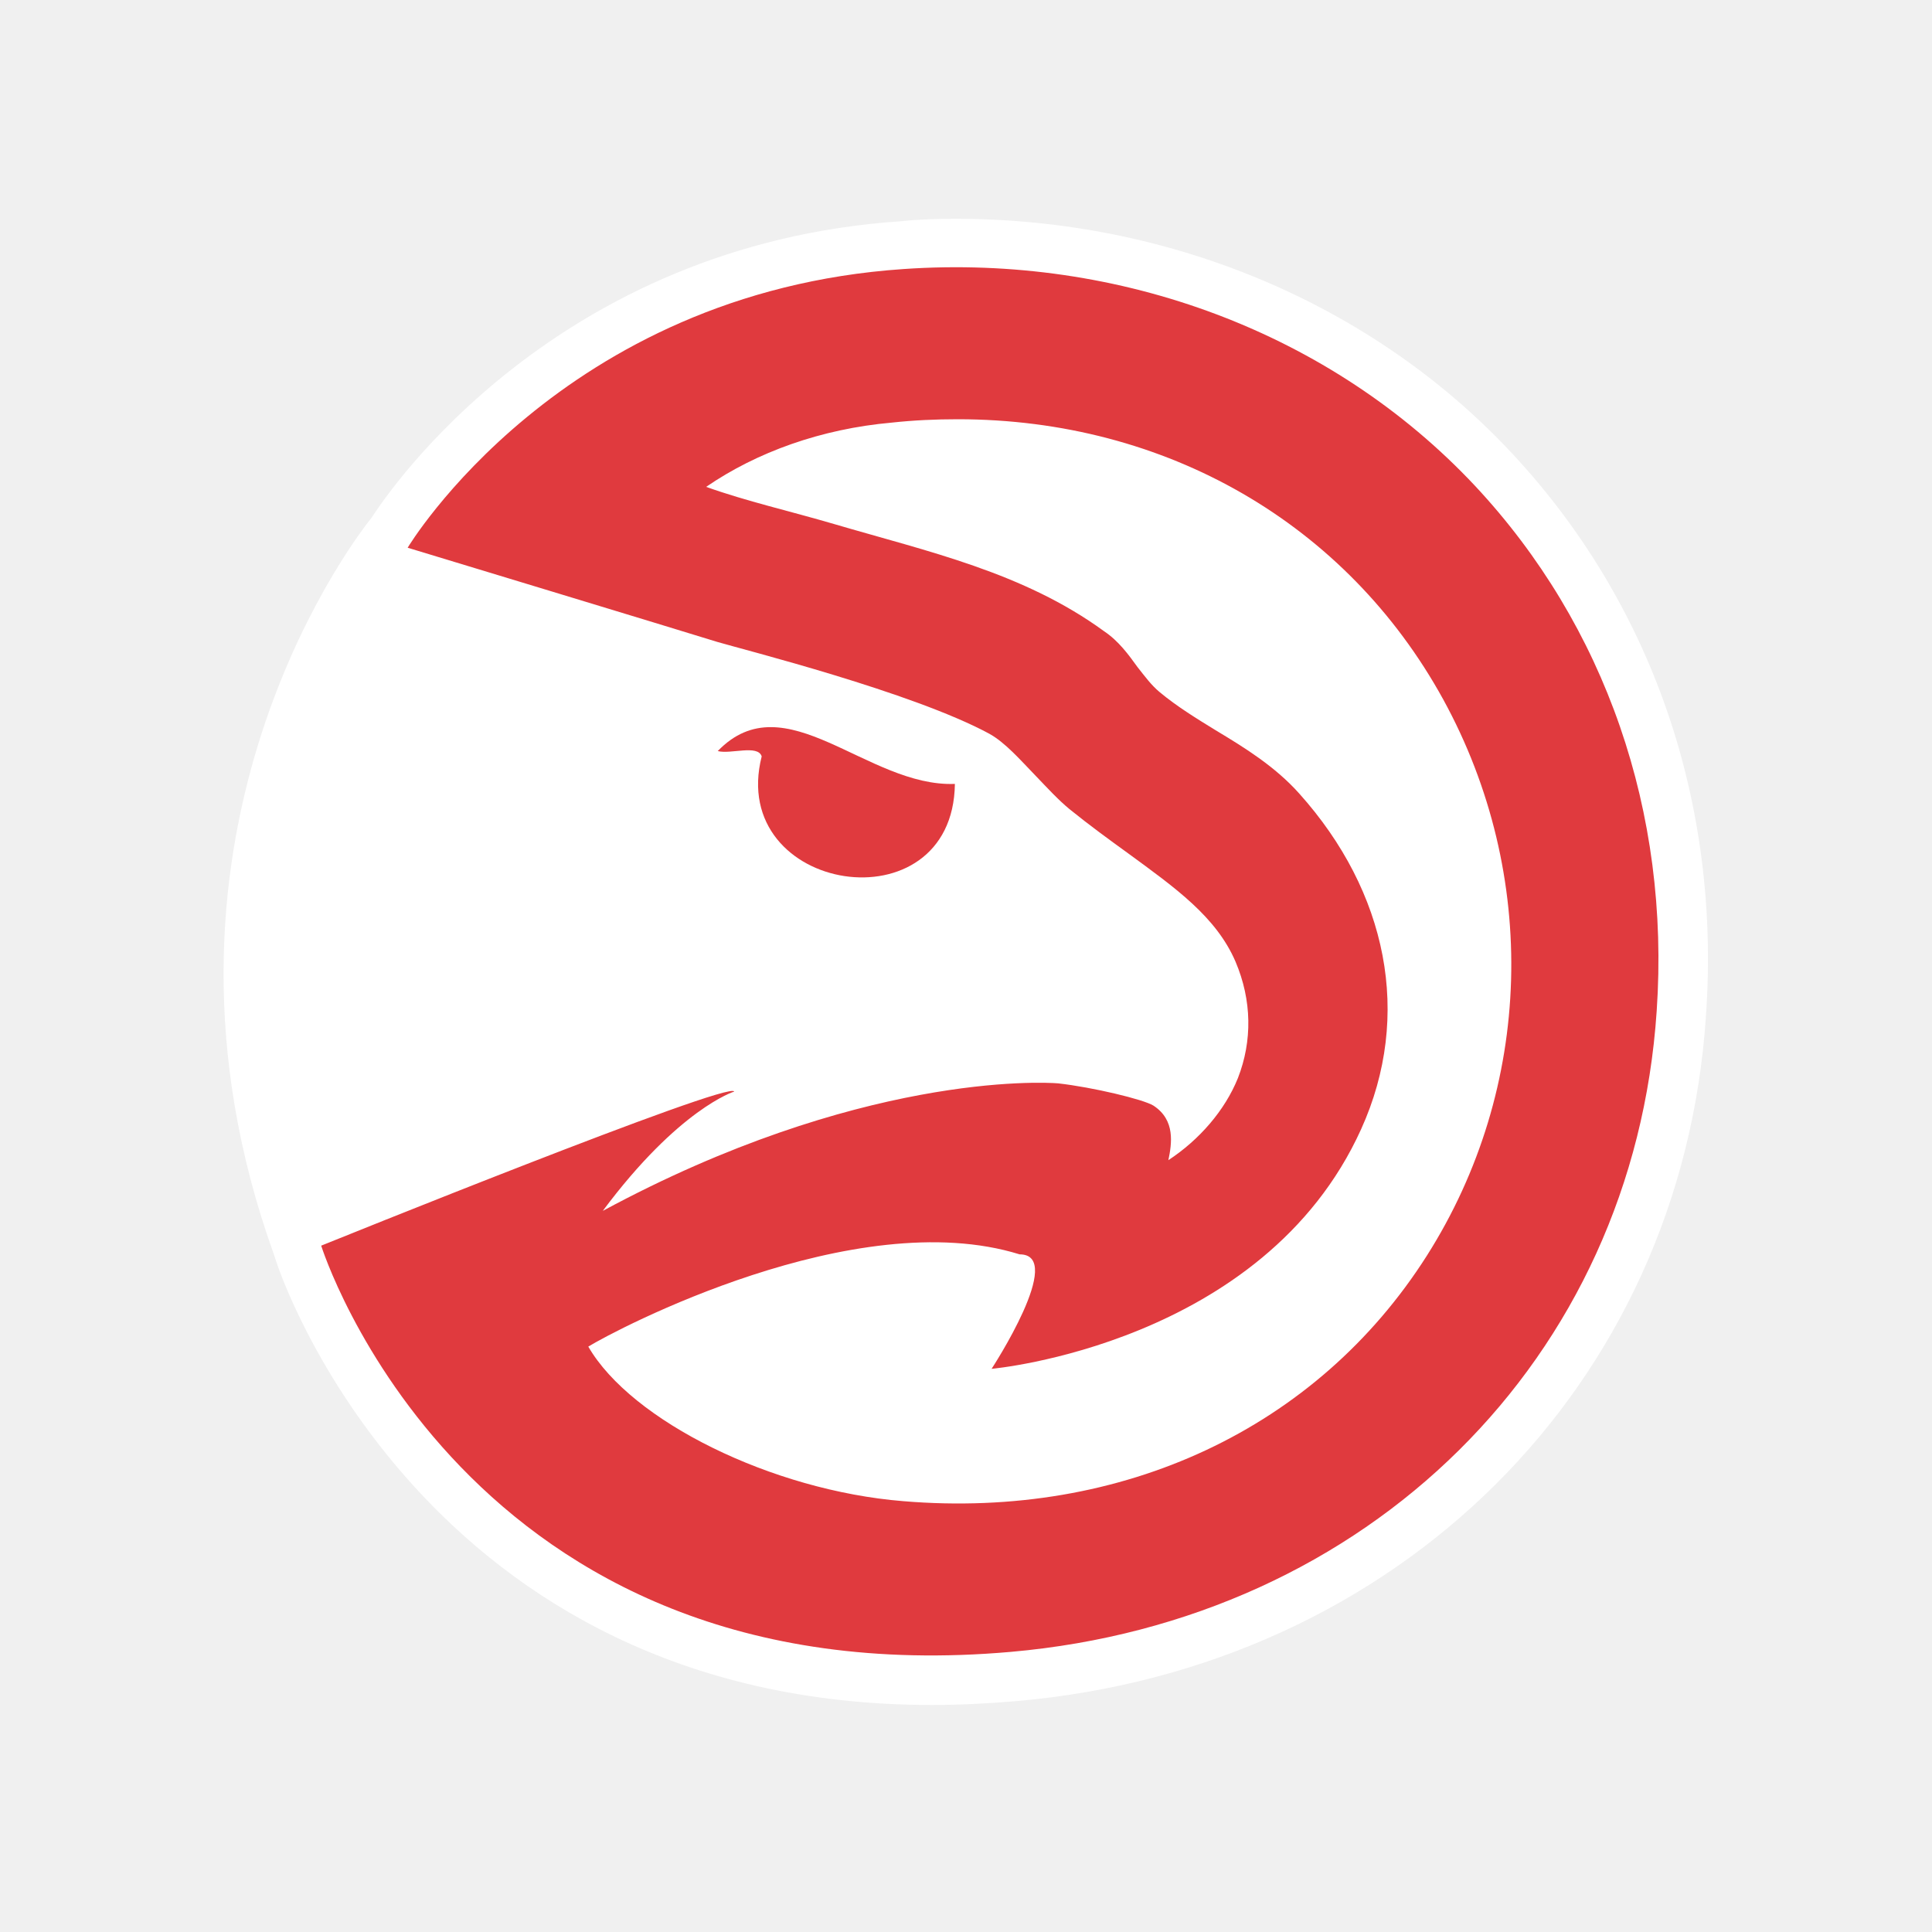
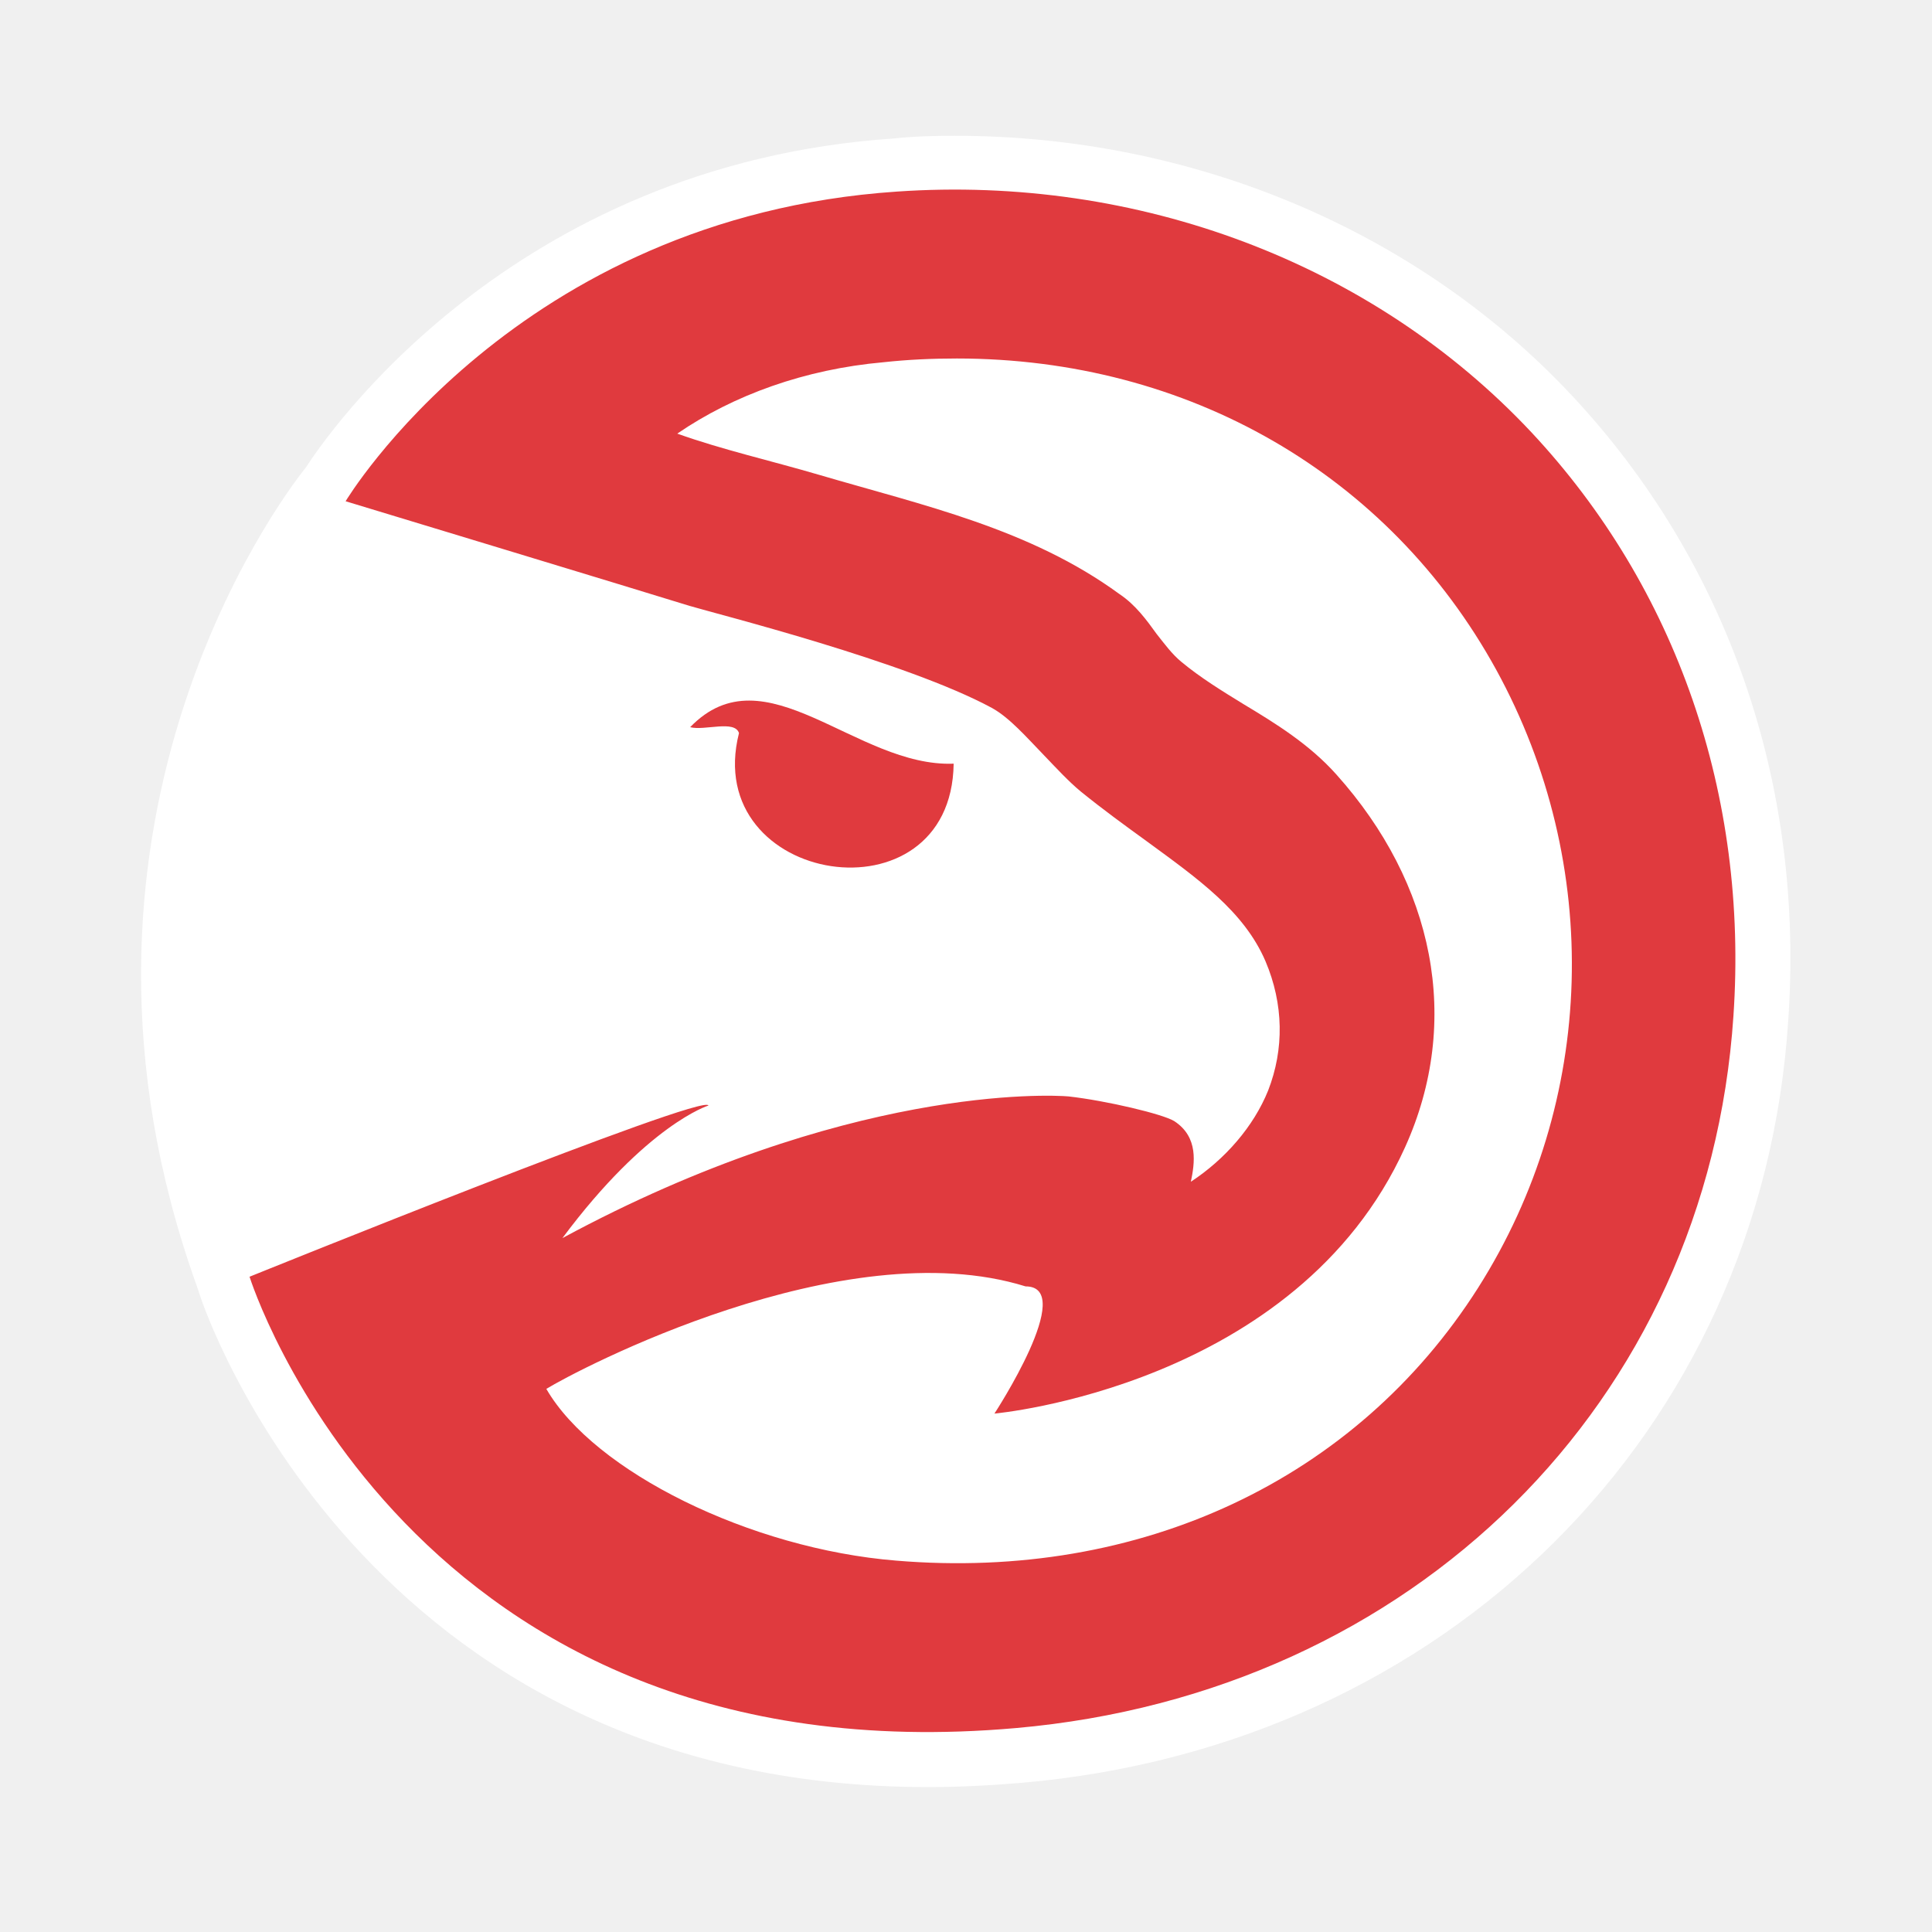
- <svg xmlns="http://www.w3.org/2000/svg" version="1.1" id="Layer_2_1_" x="0px" y="0px" viewBox="0 0 400 400" style="enable-background:new 0 0 400 400;" xml:space="preserve">
+ <svg xmlns="http://www.w3.org/2000/svg" data-sfandom-renewal="20261009" shape-rendering="geometricPrecision" preserveAspectRatio="xMidYMid meet" version="1.1" id="Layer_2_1_" x="0px" y="0px" viewBox="20 20 360 360" style="enable-background:new 0 0 400 400;" xml:space="preserve">
  <style type="text/css">
	.st0{fill:#FFFFFF;}
	.st1{fill:#E03A3E;}
</style>
  <g id="Layer_2_2_">
    <path class="st0" d="M312.9,93.7c-28.8-30.8-70.7-48.4-115-48.4c-3.8,0-7.6,0.1-11.3,0.5c-71.5,4.8-106,55.7-109.6,61.3   c-5.4,6.7-50.7,68-20.3,152.6l0.6,1.8C57.6,262.4,87.2,353,193,353l0,0c5.6,0,11.5-0.3,17.4-0.8c79.1-6.9,137.8-65.3,142.8-141.9   C356.3,166.2,342,124.8,312.9,93.7" />
    <path class="st1" d="M305.4,100.6c-29.7-31.7-73.5-48-118.3-44.9C116,60.5,84.4,113.4,84.4,113.4s56.4,17.1,64.1,19.5   c5.4,1.6,40.4,10.4,56.3,19c3.3,1.8,6.5,5.5,9.7,8.8c2.4,2.5,4.6,4.9,6.9,6.8c4.2,3.4,8.2,6.3,12.2,9.2   c9.7,7.1,18.2,13.1,22.2,22.4c3.4,8,3.5,16.4,0.5,24.1c-2.7,6.7-8,12.8-14.4,17c0.7-3.4,1.5-8.3-3.1-11.3   c-2.1-1.3-12.6-3.8-19.7-4.6c-3.4-0.3-41.5-2.1-94.3,26.4c15.8-21.2,27.2-24.7,27.2-24.7c-0.5-2.5-85.5,31.9-85.5,31.9   s29.4,94.1,142.8,84.1c73.9-6.5,128.9-60.6,133.7-132.7C345.8,168.2,332.4,129.5,305.4,100.6 M281.8,233.8   c10.7-23.6,5.4-49.2-12.8-69.5c-5-5.6-11.3-9.5-17.3-13.1c-3.9-2.4-8-4.9-11.6-7.9c-1.7-1.4-3.1-3.3-4.6-5.2   c-1.8-2.5-3.9-5.4-6.9-7.4c-16.7-12.2-36.5-16.5-55.9-22.2c-9.2-2.7-18.1-4.7-26.5-7.7c10.5-7.2,23.8-12,38.4-13.3   c4.6-0.5,9.1-0.7,13.7-0.7c43.1,0,80.5,21.6,100.5,58c19.9,36.3,18.7,80.4-3.4,115.2c-22.7,35.7-62.9,54.6-108.4,50.8   c-27.2-2.2-56.3-16.6-65.2-32c5.5-3.4,55.2-29.7,89.3-19.1c9.7,0-5.8,23.7-5.8,23.7S261.6,278.4,281.8,233.8" />
    <path class="st1" d="M197.7,162.3c-18.2,0.7-35.1-21.3-49.1-6.8c2.7,0.7,8.3-1.4,9.1,1.1C150.5,185,197.3,192.4,197.7,162.3" />
  </g>
</svg>
